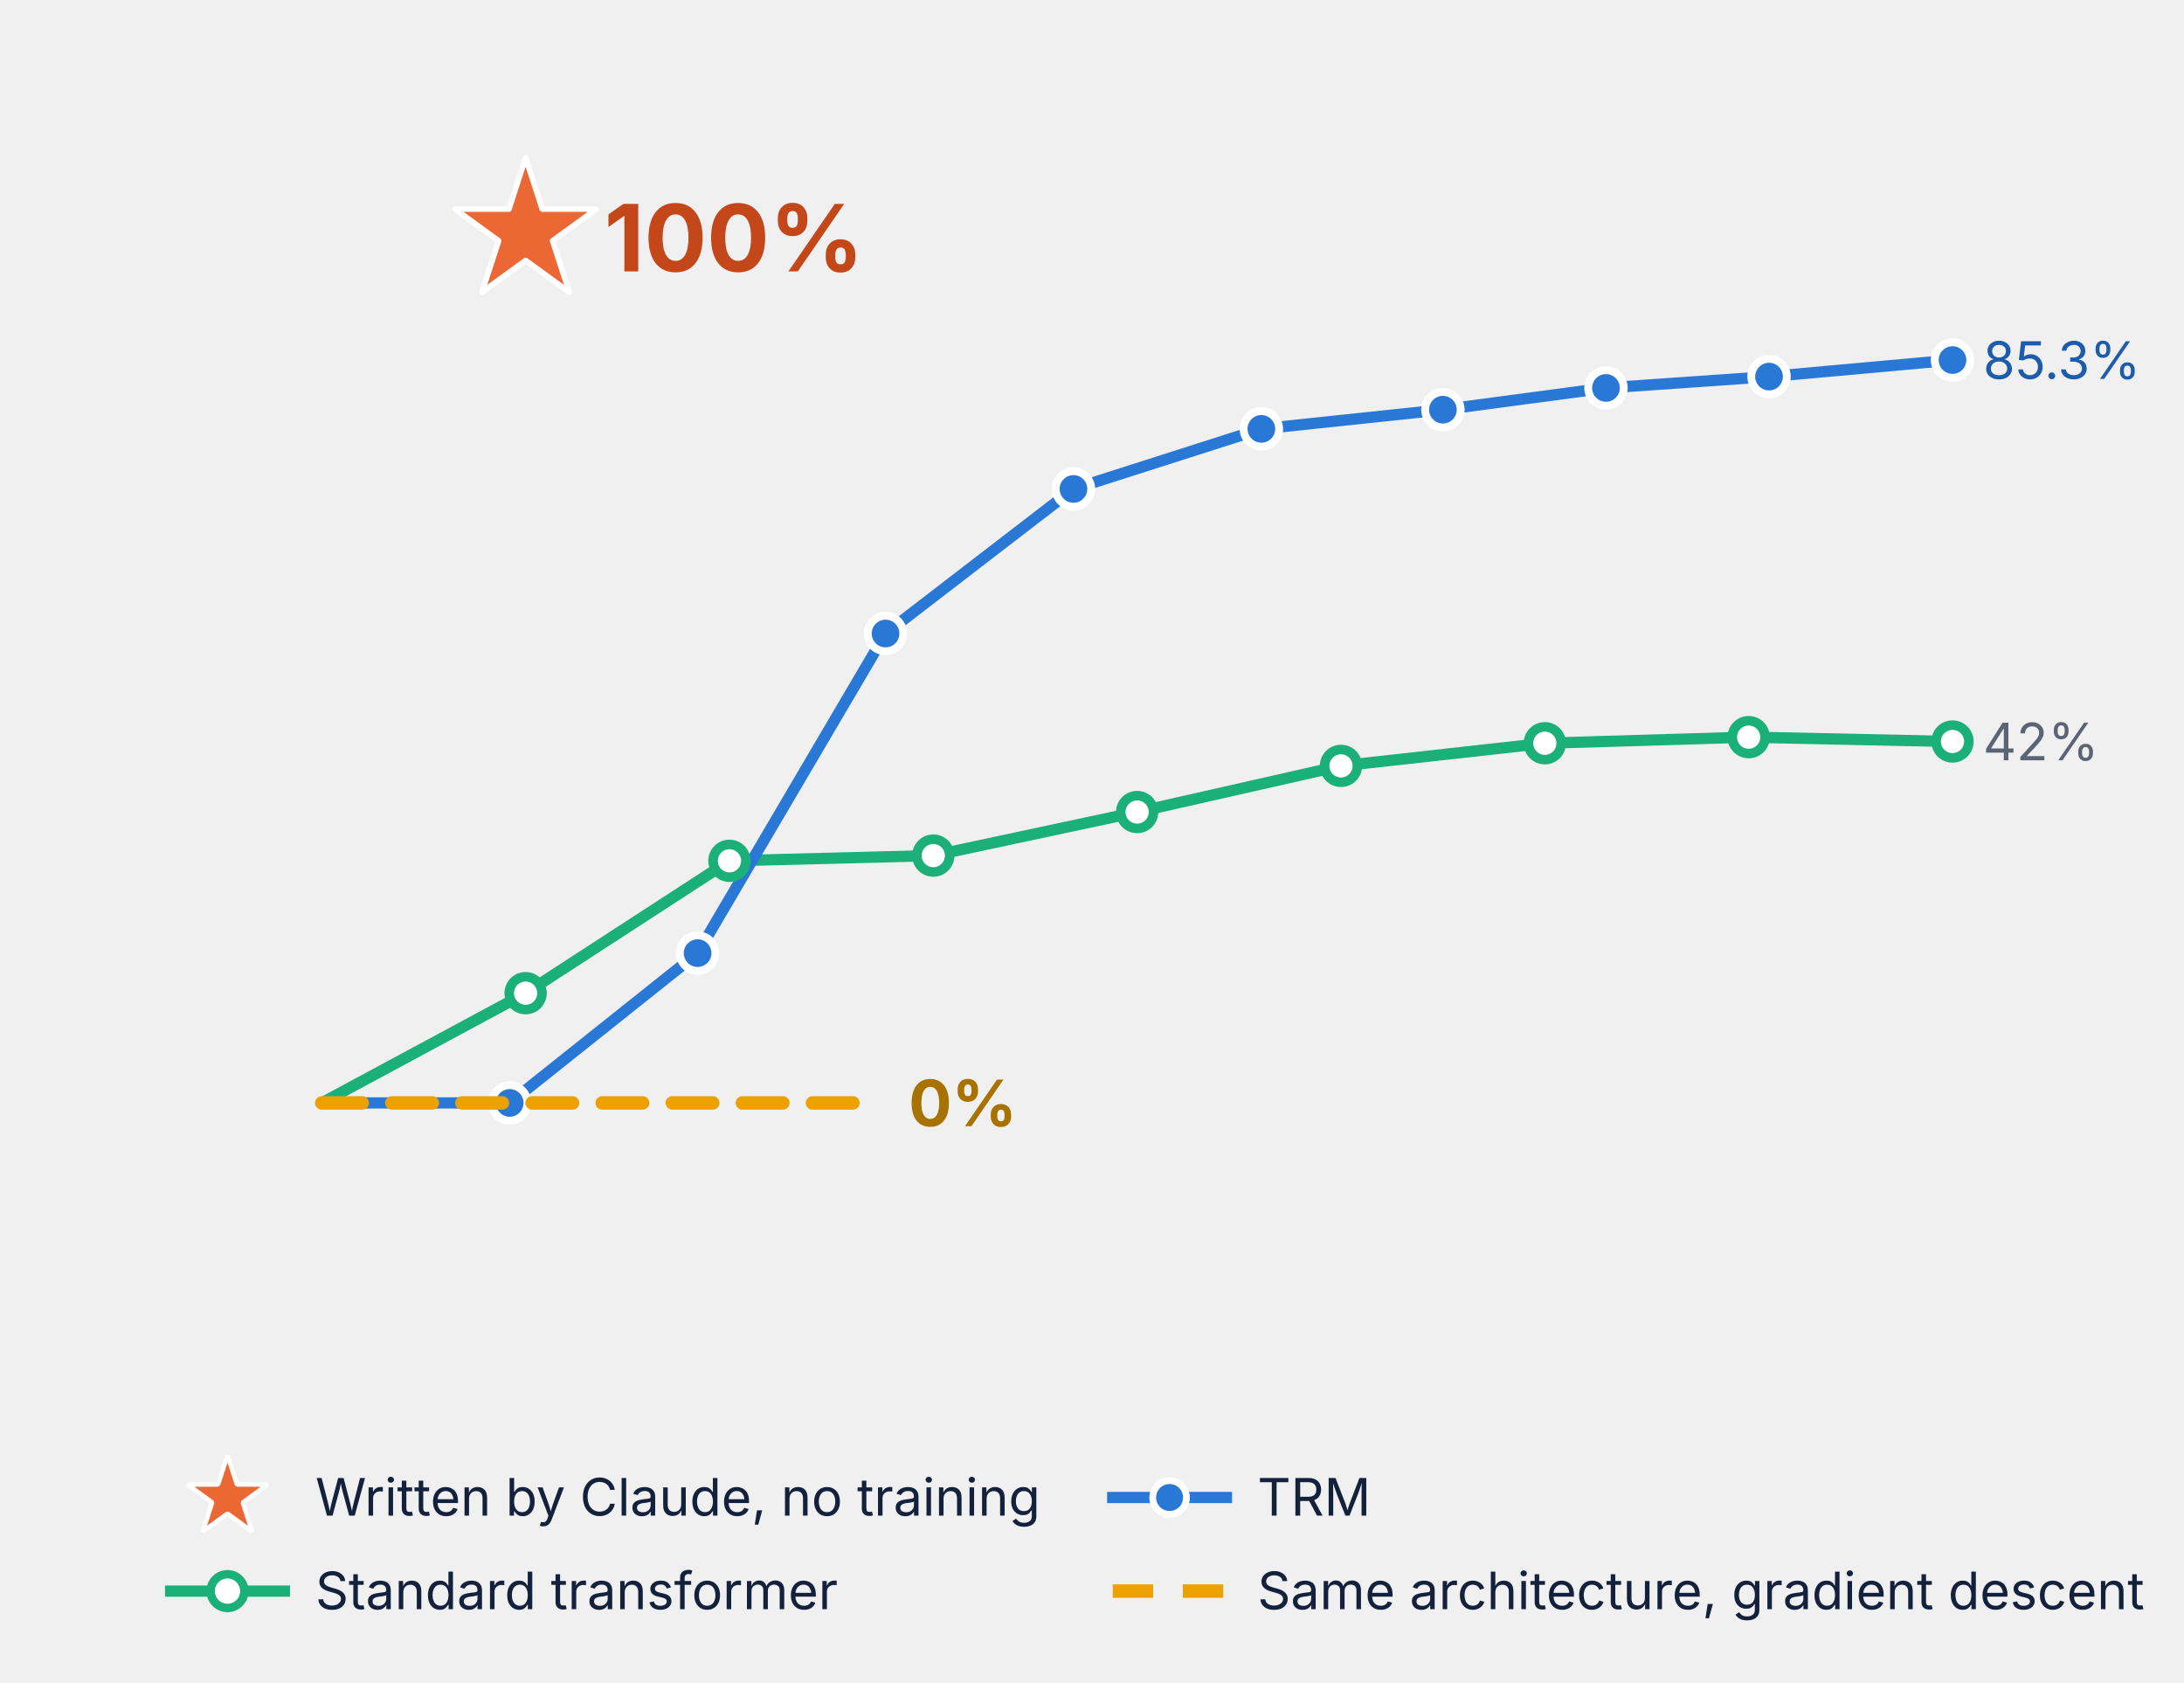
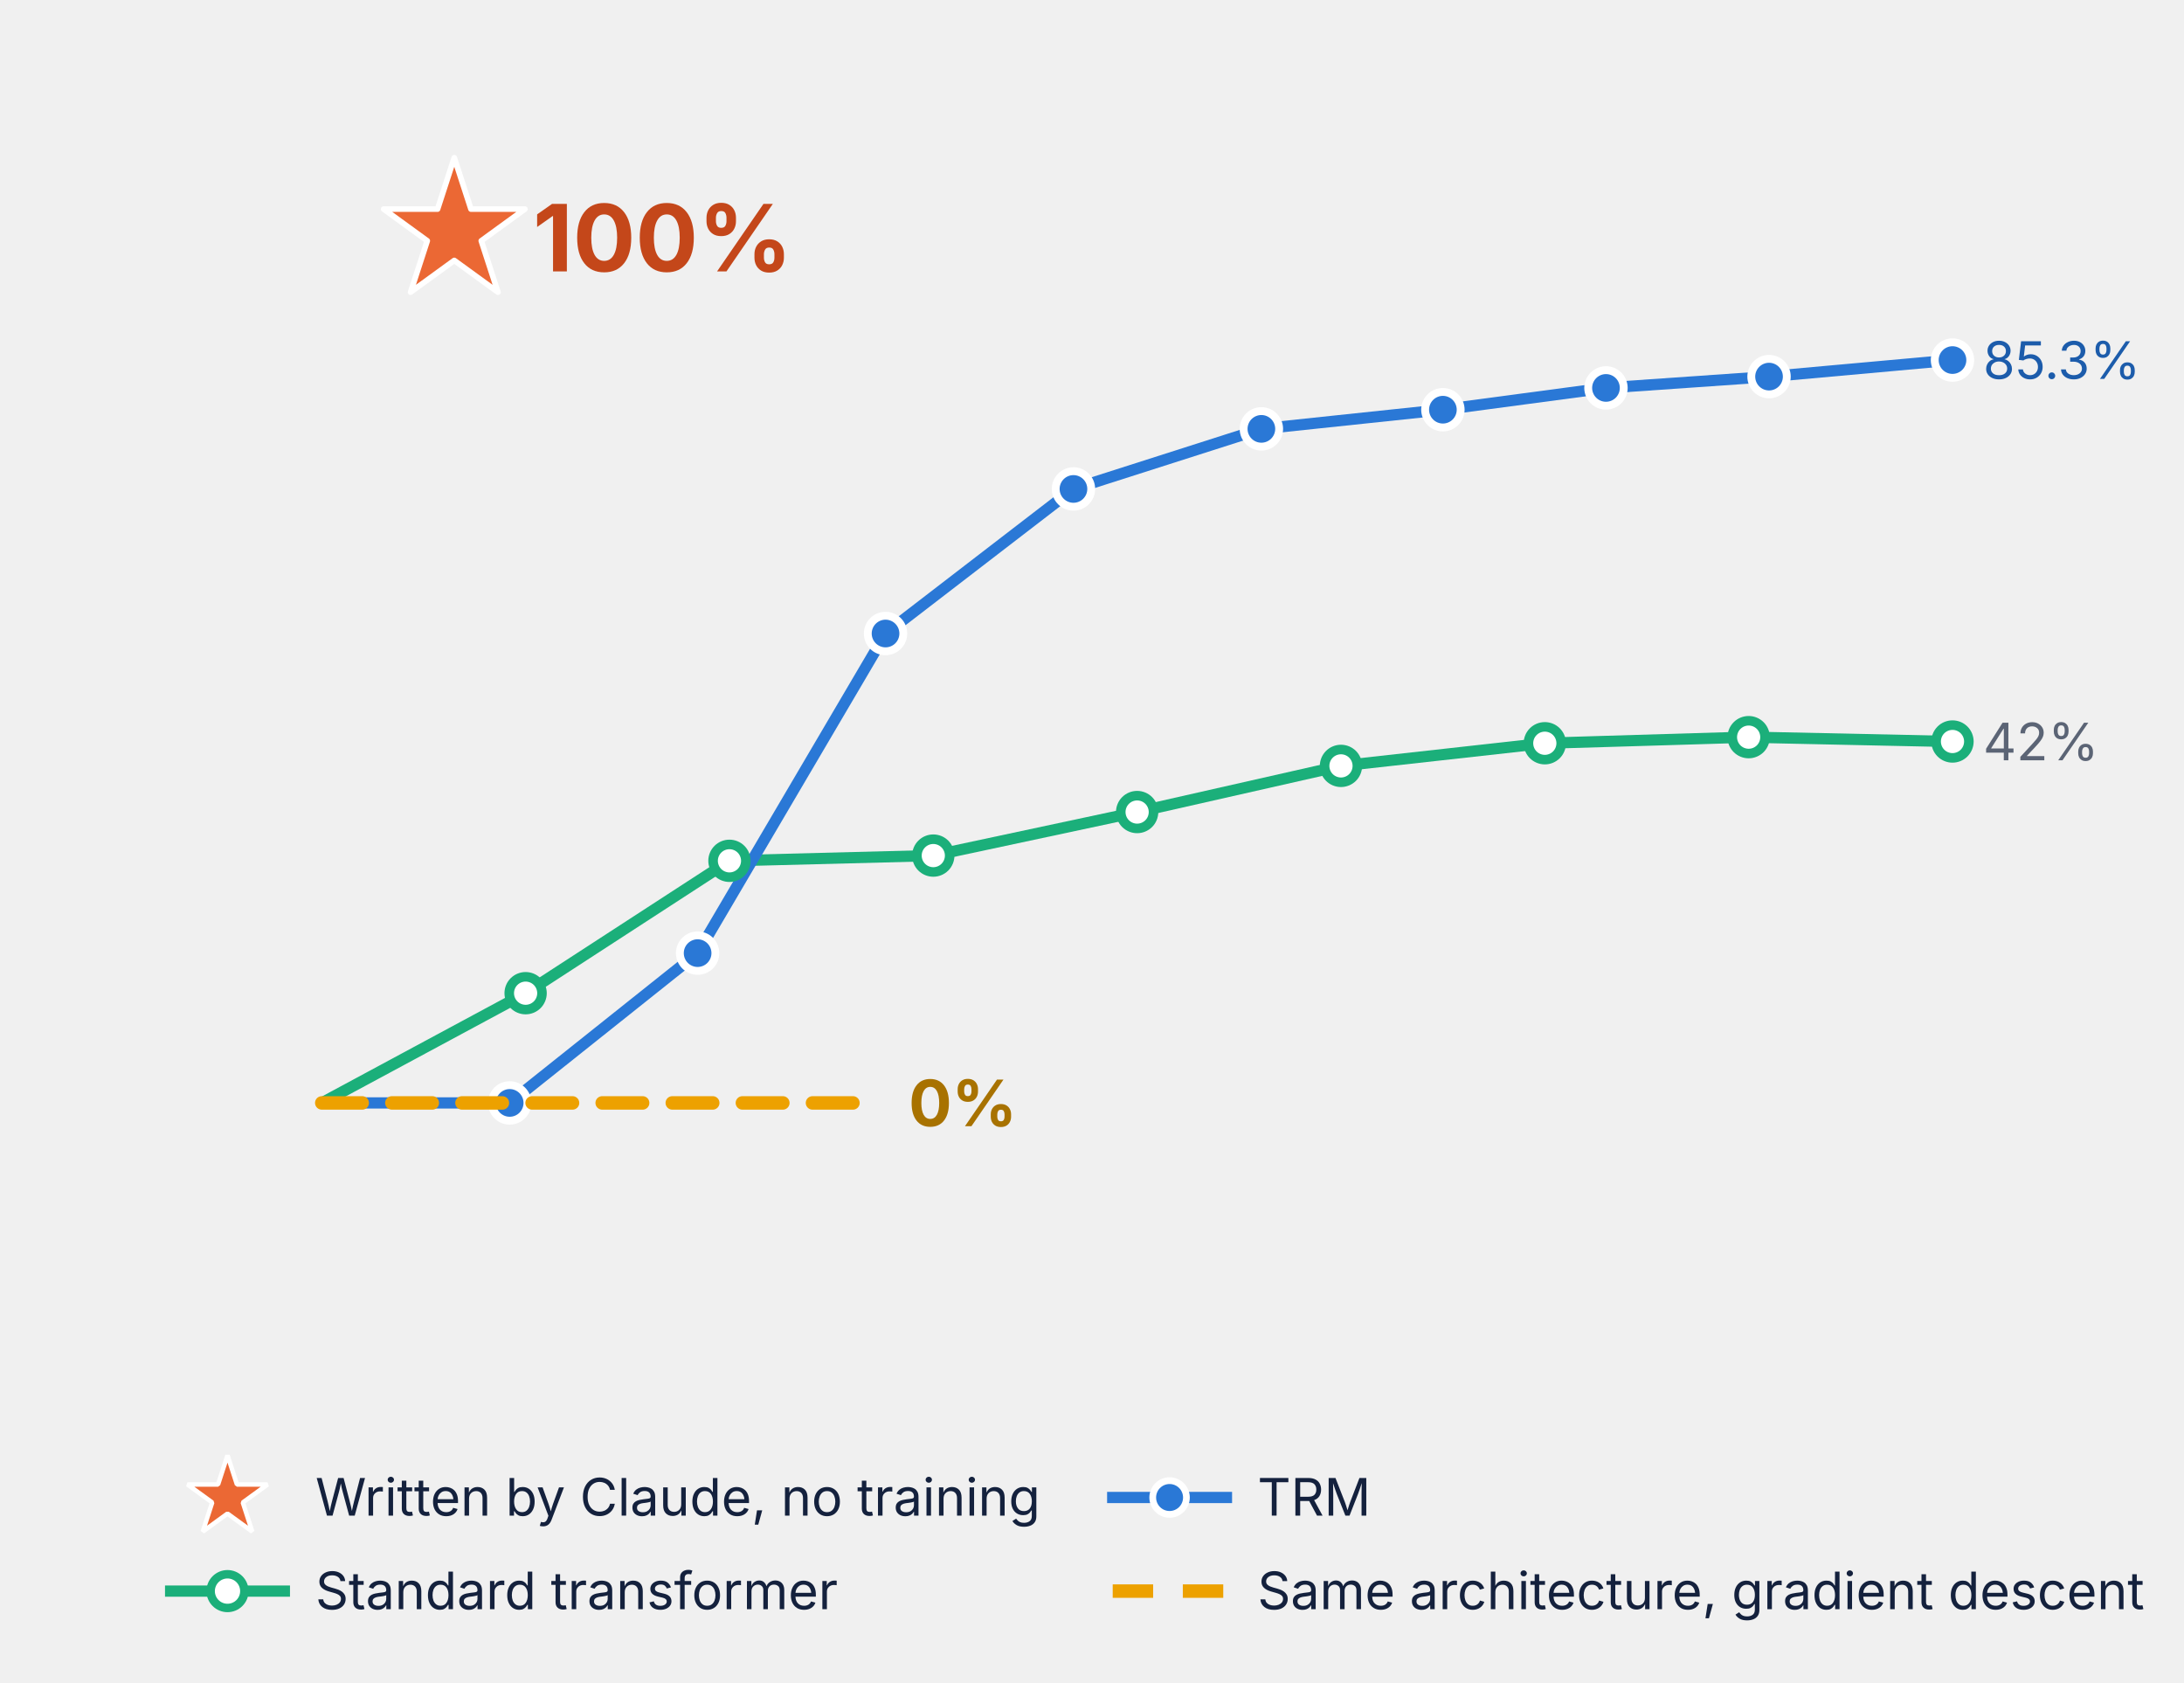
<svg xmlns="http://www.w3.org/2000/svg" xmlns:xlink="http://www.w3.org/1999/xlink" width="388.8pt" height="299.501pt" viewBox="0 0 388.8 299.501" version="1.1">
  <defs>
    <style type="text/css">*{stroke-linejoin: round; stroke-linecap: butt}</style>
  </defs>
  <g id="figure_1">
    <g id="patch_1">
      <path d="M 0 299.501  L 388.8 299.501  L 388.8 0  L 0 0  L 0 299.501  z " style="fill: none" />
    </g>
    <g id="axes_1">
      <g id="data">
        <path d="M 57.283 196.291  L 93.571 176.762  L 129.859 153.203  L 166.147 152.273  L 202.435 144.523  L 238.723 136.309  L 275.011 132.279  L 311.299 131.194  L 347.587 131.969  " clip-path="url(#p05d67d5926)" style="fill: none; stroke: #1baf7a; stroke-width: 2; stroke-linecap: round" />
      </g>
      <g id="data">
        <g style="fill: #5b6475" transform="translate(353.0304 135.317) scale(0.09204 -0.09204)">
          <defs>
            <path id="Inter-Regular-542" d="M 375 947  L 375 1431  L 2413 4656  L 3134 4656  L 3134 1469  L 3766 1469  L 3766 947  L 3134 947  L 3134 0  L 2566 0  L 2566 947  L 375 947  z M 2569 1469  L 2569 3913  L 2531 3913  L 1009 1506  L 1009 1469  L 2569 1469  z " transform="scale(0.015625)" />
            <path id="Inter-Regular-53f" d="M 481 0  L 481 428  L 2028 2106  Q 2288 2388 2459 2600  Q 2631 2813 2718 3005  Q 2806 3197 2806 3413  Q 2806 3778 2554 3990  Q 2303 4203 1931 4203  Q 1534 4203 1298 3965  Q 1063 3728 1063 3334  L 494 3334  Q 494 3747 684 4059  Q 875 4372 1203 4545  Q 1531 4719 1947 4719  Q 2363 4719 2683 4545  Q 3003 4372 3186 4078  Q 3369 3784 3369 3419  Q 3369 3166 3278 2927  Q 3188 2688 2959 2384  Q 2731 2081 2319 1644  L 1300 559  L 1300 522  L 3447 522  L 3447 0  L 481 0  z " transform="scale(0.015625)" />
            <path id="Inter-Regular-6d0" d="M 4656 -91  Q 4359 -91 4154 39  Q 3950 169 3845 384  Q 3741 600 3741 856  L 3741 1100  Q 3741 1356 3847 1570  Q 3953 1784 4158 1914  Q 4363 2044 4656 2044  Q 4956 2044 5159 1914  Q 5363 1784 5464 1570  Q 5566 1356 5566 1100  L 5566 856  Q 5566 600 5461 384  Q 5356 169 5154 39  Q 4953 -91 4656 -91  z M 1634 2597  Q 1338 2597 1133 2726  Q 928 2856 823 3072  Q 719 3288 719 3544  L 719 3788  Q 719 4044 825 4258  Q 931 4472 1136 4601  Q 1341 4731 1634 4731  Q 1934 4731 2136 4601  Q 2338 4472 2441 4258  Q 2544 4044 2544 3788  L 2544 3544  Q 2544 3288 2439 3072  Q 2334 2856 2132 2726  Q 1931 2597 1634 2597  z M 1263 0  L 4463 4656  L 4991 4656  L 1791 0  L 1263 0  z M 4656 319  Q 4894 319 4991 483  Q 5088 647 5088 856  L 5088 1100  Q 5088 1306 4994 1472  Q 4900 1638 4656 1638  Q 4422 1638 4320 1472  Q 4219 1306 4219 1100  L 4219 856  Q 4219 647 4317 483  Q 4416 319 4656 319  z M 1634 3006  Q 1872 3006 1969 3170  Q 2066 3334 2066 3544  L 2066 3788  Q 2066 3994 1972 4159  Q 1878 4325 1634 4325  Q 1400 4325 1298 4159  Q 1197 3994 1197 3788  L 1197 3544  Q 1197 3334 1295 3170  Q 1394 3006 1634 3006  z " transform="scale(0.015625)" />
          </defs>
          <use xlink:href="#Inter-Regular-542" />
          <use xlink:href="#Inter-Regular-53f" transform="translate(64.59375 0)" />
          <use xlink:href="#Inter-Regular-6d0" transform="translate(125.5781 0)" />
        </g>
      </g>
      <g id="data">
        <path d="M 57.283 196.291  L 90.737 196.291  L 124.191 169.632  L 157.645 112.75  L 191.099 87.021  L 224.553 76.327  L 256.867 72.917  L 285.898 69.042  L 314.928 67.027  L 347.587 64.082  " clip-path="url(#p05d67d5926)" style="fill: none; stroke: #2a78d6; stroke-width: 2; stroke-linecap: round" />
      </g>
      <g id="data">
        <g style="fill: #1c5cab" transform="translate(353.0304 67.43033) scale(0.09204 -0.09204)">
          <defs>
            <path id="Inter-Regular-547" d="M 1978 -63  Q 1506 -63 1145 104  Q 784 272 582 565  Q 381 859 381 1238  Q 381 1531 500 1782  Q 619 2034 825 2203  Q 1031 2372 1291 2419  L 1291 2444  Q 950 2531 750 2822  Q 550 3113 550 3481  Q 550 3838 734 4117  Q 919 4397 1241 4558  Q 1563 4719 1978 4719  Q 2388 4719 2709 4558  Q 3031 4397 3217 4117  Q 3403 3838 3403 3481  Q 3403 3113 3201 2822  Q 3000 2531 2669 2444  L 2669 2419  Q 2922 2372 3128 2203  Q 3334 2034 3456 1782  Q 3578 1531 3578 1238  Q 3578 859 3373 565  Q 3169 272 2808 104  Q 2447 -63 1978 -63  z M 1978 453  Q 2441 453 2712 676  Q 2984 900 2984 1269  Q 2984 1528 2853 1726  Q 2722 1925 2494 2039  Q 2266 2153 1978 2153  Q 1538 2153 1252 1904  Q 966 1656 966 1269  Q 966 900 1236 676  Q 1506 453 1978 453  z M 1978 2650  Q 2347 2650 2587 2867  Q 2828 3084 2828 3438  Q 2828 3788 2593 3997  Q 2359 4206 1978 4206  Q 1591 4206 1358 3997  Q 1125 3788 1125 3438  Q 1125 3084 1362 2867  Q 1600 2650 1978 2650  z " transform="scale(0.015625)" />
            <path id="Inter-Regular-543" d="M 1863 -63  Q 1453 -63 1128 98  Q 803 259 609 539  Q 416 819 400 1175  L 975 1175  Q 1003 863 1258 661  Q 1513 459 1863 459  Q 2144 459 2364 590  Q 2584 722 2709 953  Q 2834 1184 2834 1478  Q 2834 1778 2703 2015  Q 2572 2253 2345 2389  Q 2119 2525 1825 2525  Q 1609 2525 1387 2456  Q 1166 2388 1028 2281  L 472 2350  L 747 4656  L 3197 4656  L 3197 4134  L 1247 4134  L 1088 2775  L 1113 2775  Q 1256 2894 1475 2970  Q 1694 3047 1934 3047  Q 2363 3047 2697 2845  Q 3031 2644 3223 2291  Q 3416 1938 3416 1488  Q 3416 1041 3214 691  Q 3013 341 2663 139  Q 2313 -63 1863 -63  z " transform="scale(0.015625)" />
            <path id="Inter-Regular-5de" d="M 922 -41  Q 747 -41 623 82  Q 500 206 500 381  Q 500 556 623 679  Q 747 803 922 803  Q 1097 803 1220 679  Q 1344 556 1344 381  Q 1344 206 1220 82  Q 1097 -41 922 -41  z " transform="scale(0.015625)" />
            <path id="Inter-Regular-541" d="M 1984 -63  Q 1528 -63 1175 93  Q 822 250 614 528  Q 406 806 391 1175  L 991 1175  Q 1016 844 1297 651  Q 1578 459 1975 459  Q 2413 459 2698 684  Q 2984 909 2984 1272  Q 2984 1650 2703 1889  Q 2422 2128 1903 2128  L 1525 2128  L 1525 2644  L 1903 2644  Q 2313 2644 2567 2861  Q 2822 3078 2822 3438  Q 2822 3784 2597 3993  Q 2372 4203 1991 4203  Q 1753 4203 1545 4117  Q 1338 4031 1205 3872  Q 1072 3713 1063 3484  L 491 3484  Q 503 3850 709 4128  Q 916 4406 1255 4562  Q 1594 4719 2003 4719  Q 2438 4719 2752 4544  Q 3066 4369 3234 4084  Q 3403 3800 3403 3469  Q 3403 3075 3195 2800  Q 2988 2525 2631 2419  L 2631 2381  Q 3078 2309 3325 2007  Q 3572 1706 3572 1266  Q 3572 884 3365 584  Q 3159 284 2800 110  Q 2441 -63 1984 -63  z " transform="scale(0.015625)" />
          </defs>
          <use xlink:href="#Inter-Regular-547" />
          <use xlink:href="#Inter-Regular-543" transform="translate(61.85938 0)" />
          <use xlink:href="#Inter-Regular-5de" transform="translate(118.5 0)" />
          <use xlink:href="#Inter-Regular-541" transform="translate(144.625 0)" />
          <use xlink:href="#Inter-Regular-6d0" transform="translate(206.3906 0)" />
        </g>
      </g>
      <g id="data">
        <g style="fill: #a87200" transform="translate(161.7652 200.4372) scale(0.113988 -0.113988)">
          <defs>
            <path id="Inter-Bold-53d" d="M 2156 -63  Q 1275 -63 784 565  Q 294 1194 294 2325  Q 294 3456 786 4087  Q 1278 4719 2156 4719  Q 3038 4719 3530 4086  Q 4022 3453 4022 2325  Q 4022 1194 3531 565  Q 3041 -63 2156 -63  z M 2156 728  Q 2588 728 2819 1143  Q 3050 1559 3050 2325  Q 3050 3094 2819 3512  Q 2588 3931 2156 3931  Q 1728 3931 1497 3511  Q 1266 3091 1266 2325  Q 1266 1559 1495 1143  Q 1725 728 2156 728  z " transform="scale(0.015625)" />
            <path id="Inter-Bold-6d0" d="M 4903 -81  Q 4572 -81 4345 59  Q 4119 200 4003 433  Q 3888 666 3888 944  L 3888 1188  Q 3888 1469 4006 1701  Q 4125 1934 4351 2075  Q 4578 2216 4903 2216  Q 5234 2216 5461 2075  Q 5688 1934 5803 1700  Q 5919 1466 5919 1188  L 5919 944  Q 5919 666 5801 431  Q 5684 197 5457 58  Q 5231 -81 4903 -81  z M 1597 2434  Q 1266 2434 1039 2575  Q 813 2716 697 2948  Q 581 3181 581 3459  L 581 3703  Q 581 3984 700 4217  Q 819 4450 1045 4590  Q 1272 4731 1597 4731  Q 1928 4731 2154 4590  Q 2381 4450 2497 4215  Q 2613 3981 2613 3703  L 2613 3459  Q 2613 3178 2495 2945  Q 2378 2713 2151 2573  Q 1925 2434 1597 2434  z M 1309 0  L 4509 4656  L 5156 4656  L 1956 0  L 1309 0  z M 1597 3006  Q 1806 3006 1882 3147  Q 1959 3288 1959 3459  L 1959 3703  Q 1959 3872 1886 4017  Q 1813 4163 1597 4163  Q 1391 4163 1311 4016  Q 1231 3869 1231 3703  L 1231 3459  Q 1231 3288 1311 3147  Q 1391 3006 1597 3006  z M 4903 491  Q 5113 491 5189 631  Q 5266 772 5266 944  L 5266 1188  Q 5266 1356 5192 1501  Q 5119 1647 4903 1647  Q 4697 1647 4619 1500  Q 4541 1353 4541 1188  L 4541 944  Q 4541 772 4619 631  Q 4697 491 4903 491  z " transform="scale(0.015625)" />
          </defs>
          <use xlink:href="#Inter-Bold-53d" />
          <use xlink:href="#Inter-Bold-6d0" transform="translate(67.4375 0)" />
        </g>
      </g>
      <g id="data">
-         <g style="fill: #c4471a" transform="translate(107.5712 48.30779) scale(0.1652 -0.1652)">
+         <g style="fill: #c4471a" transform="translate(94.8704 48.30779) scale(0.1652 -0.1652)">
          <defs>
            <path id="Inter-Bold-53e" d="M 2341 4656  L 2341 0  L 1388 0  L 1388 3816  L 1356 3816  L 291 3063  L 291 3934  L 1319 4656  L 2341 4656  z " transform="scale(0.015625)" />
          </defs>
          <use xlink:href="#Inter-Bold-53e" />
          <use xlink:href="#Inter-Bold-53d" transform="translate(43.10938 0)" />
          <use xlink:href="#Inter-Bold-53d" transform="translate(110.5469 0)" />
          <use xlink:href="#Inter-Bold-6d0" transform="translate(177.9844 0)" />
        </g>
      </g>
      <g id="data">
        <defs>
          <path id="m41d2833515" d="M 0 2.915  C 0.773 2.915 1.515 2.608 2.062 2.062  C 2.608 1.515 2.915 0.773 2.915 0  C 2.915 -0.773 2.608 -1.515 2.062 -2.062  C 1.515 -2.608 0.773 -2.915 0 -2.915  C -0.773 -2.915 -1.515 -2.608 -2.062 -2.062  C -2.608 -1.515 -2.915 -0.773 -2.915 0  C -2.915 0.773 -2.608 1.515 -2.062 2.062  C -1.515 2.608 -0.773 2.915 0 2.915  z " style="stroke: #1baf7a; stroke-width: 1.7" />
        </defs>
        <g clip-path="url(#p05d67d5926)">
          <use xlink:href="#m41d2833515" x="93.571" y="176.762" style="fill: #ffffff; stroke: #1baf7a; stroke-width: 1.7" />
          <use xlink:href="#m41d2833515" x="129.859" y="153.203" style="fill: #ffffff; stroke: #1baf7a; stroke-width: 1.7" />
          <use xlink:href="#m41d2833515" x="166.147" y="152.273" style="fill: #ffffff; stroke: #1baf7a; stroke-width: 1.7" />
          <use xlink:href="#m41d2833515" x="202.435" y="144.523" style="fill: #ffffff; stroke: #1baf7a; stroke-width: 1.7" />
          <use xlink:href="#m41d2833515" x="238.723" y="136.309" style="fill: #ffffff; stroke: #1baf7a; stroke-width: 1.7" />
          <use xlink:href="#m41d2833515" x="275.011" y="132.279" style="fill: #ffffff; stroke: #1baf7a; stroke-width: 1.7" />
          <use xlink:href="#m41d2833515" x="311.299" y="131.194" style="fill: #ffffff; stroke: #1baf7a; stroke-width: 1.7" />
          <use xlink:href="#m41d2833515" x="347.587" y="131.969" style="fill: #ffffff; stroke: #1baf7a; stroke-width: 1.7" />
        </g>
      </g>
      <g id="data">
        <defs>
          <path id="md61c9307c6" d="M 0 3.162  C 0.839 3.162 1.643 2.829 2.236 2.236  C 2.829 1.643 3.162 0.839 3.162 0  C 3.162 -0.839 2.829 -1.643 2.236 -2.236  C 1.643 -2.829 0.839 -3.162 0 -3.162  C -0.839 -3.162 -1.643 -2.829 -2.236 -2.236  C -2.829 -1.643 -3.162 -0.839 -3.162 0  C -3.162 0.839 -2.829 1.643 -2.236 2.236  C -1.643 2.829 -0.839 3.162 0 3.162  z " style="stroke: #ffffff; stroke-width: 1.4" />
        </defs>
        <g clip-path="url(#p05d67d5926)">
          <use xlink:href="#md61c9307c6" x="90.737" y="196.291" style="fill: #2a78d6; stroke: #ffffff; stroke-width: 1.4" />
          <use xlink:href="#md61c9307c6" x="124.191" y="169.632" style="fill: #2a78d6; stroke: #ffffff; stroke-width: 1.4" />
          <use xlink:href="#md61c9307c6" x="157.645" y="112.75" style="fill: #2a78d6; stroke: #ffffff; stroke-width: 1.4" />
          <use xlink:href="#md61c9307c6" x="191.099" y="87.021" style="fill: #2a78d6; stroke: #ffffff; stroke-width: 1.4" />
          <use xlink:href="#md61c9307c6" x="224.553" y="76.327" style="fill: #2a78d6; stroke: #ffffff; stroke-width: 1.4" />
          <use xlink:href="#md61c9307c6" x="256.867" y="72.917" style="fill: #2a78d6; stroke: #ffffff; stroke-width: 1.4" />
          <use xlink:href="#md61c9307c6" x="285.898" y="69.042" style="fill: #2a78d6; stroke: #ffffff; stroke-width: 1.4" />
          <use xlink:href="#md61c9307c6" x="314.928" y="67.027" style="fill: #2a78d6; stroke: #ffffff; stroke-width: 1.4" />
          <use xlink:href="#md61c9307c6" x="347.587" y="64.082" style="fill: #2a78d6; stroke: #ffffff; stroke-width: 1.4" />
        </g>
      </g>
      <g id="data">
        <path d="M 57.283 196.291  L 155.765 196.291  " clip-path="url(#p05d67d5926)" style="fill: none; stroke-dasharray: 7.2,5.28; stroke-dashoffset: 0; stroke: #eda100; stroke-width: 2.4; stroke-linecap: round" />
      </g>
      <g id="data">
        <defs>
          <path id="m6620e6941c" d="M 0 -13.229  L -2.97 -4.088  L -12.581 -4.088  L -4.806 1.561  L -7.776 10.702  L -0 5.053  L 7.776 10.702  L 4.806 1.561  L 12.581 -4.088  L 2.97 -4.088  z " style="stroke: #ffffff" />
        </defs>
        <g>
-           <use xlink:href="#m6620e6941c" x="93.571" y="41.298" style="fill: #eb6834; stroke: #ffffff" />
+           <use xlink:href="#m6620e6941c" x="80.87" y="41.298" style="fill: #eb6834; stroke: #ffffff" />
        </g>
      </g>
    </g>
    <g id="legend_1">
      <g id="line2d_1">
        <defs>
          <path id="mfa183fac2b" d="M 0 -7.5  L -1.684 -2.318  L -7.133 -2.318  L -2.725 0.885  L -4.408 6.068  L -0 2.865  L 4.408 6.068  L 2.725 0.885  L 7.133 -2.318  L 1.684 -2.318  z " style="stroke: #ffffff; stroke-width: 0.8; stroke-linejoin: bevel" />
        </defs>
        <g>
          <use xlink:href="#mfa183fac2b" x="40.5" y="266.519" style="fill: #eb6834; stroke: #ffffff; stroke-width: 0.8; stroke-linejoin: bevel" />
        </g>
      </g>
      <g id="text_1">
        <g style="fill: #14213d" transform="translate(56.14666 269.74) scale(0.09204 -0.09204)">
          <defs>
            <path id="Inter-Regular-1cb" d="M 1431 0  L 163 4656  L 769 4656  L 1506 1800  Q 1581 1500 1650 1190  Q 1719 881 1781 553  Q 1844 881 1912 1190  Q 1981 1500 2063 1800  L 2816 4656  L 3491 4656  L 4238 1800  Q 4394 1216 4522 572  Q 4581 894 4651 1198  Q 4722 1503 4797 1800  L 5531 4656  L 6144 4656  L 4869 0  L 4178 0  L 3378 2950  Q 3319 3172 3261 3425  Q 3203 3678 3150 3984  Q 3097 3700 3044 3451  Q 2991 3203 2922 2950  L 2125 0  L 1431 0  z " transform="scale(0.015625)" />
            <path id="Inter-Regular-354" d="M 494 0  L 494 3494  L 1038 3494  L 1038 2956  L 1075 2956  Q 1172 3222 1420 3383  Q 1669 3544 1981 3544  Q 2044 3544 2130 3541  Q 2216 3538 2266 3534  L 2266 2969  Q 2241 2975 2141 2987  Q 2041 3000 1928 3000  Q 1550 3000 1303 2770  Q 1056 2541 1056 2188  L 1056 0  L 494 0  z " transform="scale(0.015625)" />
            <path id="Inter-Regular-2b1" d="M 494 0  L 494 3494  L 1056 3494  L 1056 0  L 494 0  z M 778 4066  Q 619 4066 503 4175  Q 387 4284 387 4438  Q 387 4594 503 4701  Q 619 4809 778 4809  Q 940 4809 1056 4701  Q 1172 4594 1172 4438  Q 1172 4284 1056 4175  Q 940 4066 778 4066  z " transform="scale(0.015625)" />
            <path id="Inter-Regular-379" d="M 1869 3494  L 1869 3013  L 1150 3013  L 1150 906  Q 1150 672 1245 564  Q 1341 456 1563 456  Q 1616 456 1698 468  Q 1781 481 1850 494  L 1966 19  Q 1878 -13 1767 -28  Q 1656 -44 1547 -44  Q 1094 -44 841 195  Q 588 434 588 863  L 588 3013  L 63 3013  L 63 3494  L 588 3494  L 588 4325  L 1150 4325  L 1150 3494  L 1869 3494  z " transform="scale(0.015625)" />
            <path id="Inter-Regular-266" d="M 1963 -75  Q 1456 -75 1089 150  Q 722 375 523 778  Q 325 1181 325 1719  Q 325 2256 519 2665  Q 713 3075 1067 3306  Q 1422 3538 1897 3538  Q 2175 3538 2445 3445  Q 2716 3353 2936 3148  Q 3156 2944 3287 2609  Q 3419 2275 3419 1791  L 3419 1556  L 894 1556  Q 916 1009 1208 717  Q 1500 425 1966 425  Q 2275 425 2498 561  Q 2722 697 2819 963  L 3363 813  Q 3241 416 2870 170  Q 2500 -75 1963 -75  z M 897 2031  L 2847 2031  Q 2806 2478 2567 2758  Q 2328 3038 1897 3038  Q 1597 3038 1380 2897  Q 1163 2756 1038 2528  Q 913 2300 897 2031  z " transform="scale(0.015625)" />
            <path id="Inter-Regular-305" d="M 1056 2094  L 1056 0  L 494 0  L 494 3494  L 1034 3494  L 1038 2847  Q 1206 3219 1479 3378  Q 1753 3538 2106 3538  Q 2638 3538 2963 3209  Q 3288 2881 3288 2219  L 3288 0  L 2725 0  L 2725 2172  Q 2725 2575 2514 2803  Q 2303 3031 1938 3031  Q 1559 3031 1307 2786  Q 1056 2541 1056 2094  z " transform="scale(0.015625)" />
            <path id="Inter-Regular-6f1" transform="scale(0.015625)" />
            <path id="Inter-Regular-242" d="M 2116 -75  Q 1784 -75 1581 39  Q 1378 153 1268 298  Q 1159 444 1100 541  L 1038 541  L 1038 0  L 494 0  L 494 4656  L 1056 4656  L 1056 2934  L 1100 2934  Q 1159 3028 1265 3170  Q 1372 3313 1572 3425  Q 1772 3538 2113 3538  Q 2550 3538 2883 3319  Q 3216 3100 3405 2695  Q 3594 2291 3594 1738  Q 3594 1181 3406 775  Q 3219 369 2886 147  Q 2553 -75 2116 -75  z M 2031 428  Q 2359 428 2579 604  Q 2800 781 2911 1079  Q 3022 1378 3022 1744  Q 3022 2106 2912 2398  Q 2803 2691 2583 2862  Q 2363 3034 2031 3034  Q 1550 3034 1300 2678  Q 1050 2322 1050 1744  Q 1050 1159 1303 793  Q 1556 428 2031 428  z " transform="scale(0.015625)" />
            <path id="Inter-Regular-3e6" d="M 438 -1266  L 581 -778  L 641 -794  Q 900 -863 1087 -773  Q 1275 -684 1403 -309  L 1503 -19  L 169 3494  L 784 3494  L 1528 1422  Q 1609 1194 1673 969  Q 1738 744 1797 525  Q 1856 744 1920 969  Q 1984 1194 2066 1422  L 2816 3494  L 3428 3494  L 1894 -522  Q 1734 -938 1478 -1134  Q 1222 -1331 850 -1331  Q 700 -1331 590 -1309  Q 481 -1288 438 -1266  z " transform="scale(0.015625)" />
            <path id="Inter-Regular-49" d="M 2447 -63  Q 1850 -63 1383 226  Q 916 516 648 1052  Q 381 1588 381 2325  Q 381 3066 648 3602  Q 916 4138 1383 4428  Q 1850 4719 2447 4719  Q 2919 4719 3314 4536  Q 3709 4353 3976 4012  Q 4244 3672 4325 3191  L 3731 3191  Q 3666 3509 3477 3728  Q 3288 3947 3019 4058  Q 2750 4169 2447 4169  Q 2028 4169 1690 3956  Q 1353 3744 1156 3333  Q 959 2922 959 2325  Q 959 1731 1157 1320  Q 1356 909 1693 698  Q 2031 488 2447 488  Q 2753 488 3020 600  Q 3288 713 3477 931  Q 3666 1150 3731 1466  L 4325 1466  Q 4244 994 3980 650  Q 3716 306 3320 121  Q 2925 -63 2447 -63  z " transform="scale(0.015625)" />
            <path id="Inter-Regular-2e0" d="M 1056 4656  L 1056 0  L 494 0  L 494 4656  L 1056 4656  z " transform="scale(0.015625)" />
            <path id="Inter-Regular-1fb" d="M 1472 -81  Q 1141 -81 870 44  Q 600 169 440 409  Q 281 650 281 994  Q 281 1294 400 1481  Q 519 1669 717 1776  Q 916 1884 1156 1937  Q 1397 1991 1641 2022  Q 1953 2063 2150 2084  Q 2347 2106 2442 2159  Q 2538 2213 2538 2341  L 2538 2359  Q 2538 2684 2353 2864  Q 2169 3044 1806 3044  Q 1428 3044 1215 2880  Q 1003 2716 922 2531  L 381 2709  Q 516 3028 744 3208  Q 972 3388 1247 3463  Q 1522 3538 1791 3538  Q 1966 3538 2189 3495  Q 2413 3453 2620 3328  Q 2828 3203 2964 2958  Q 3100 2713 3100 2303  L 3100 0  L 2547 0  L 2547 475  L 2509 475  Q 2450 353 2319 223  Q 2188 94 1978 6  Q 1769 -81 1472 -81  z M 1569 416  Q 1881 416 2097 537  Q 2313 659 2425 854  Q 2538 1050 2538 1263  L 2538 1747  Q 2503 1706 2387 1673  Q 2272 1641 2123 1616  Q 1975 1591 1836 1573  Q 1697 1556 1616 1547  Q 1413 1522 1236 1461  Q 1059 1400 953 1283  Q 847 1166 847 966  Q 847 694 1051 555  Q 1256 416 1569 416  z " transform="scale(0.015625)" />
            <path id="Inter-Regular-393" d="M 1678 -44  Q 1150 -44 822 284  Q 494 613 494 1275  L 494 3494  L 1056 3494  L 1056 1322  Q 1056 919 1268 691  Q 1481 463 1847 463  Q 2222 463 2473 708  Q 2725 953 2725 1400  L 2725 3494  L 3291 3494  L 3291 0  L 2747 0  L 2747 653  Q 2575 272 2298 114  Q 2022 -44 1678 -44  z " transform="scale(0.015625)" />
            <path id="Inter-Regular-255" d="M 1803 -75  Q 1369 -75 1034 147  Q 700 369 512 775  Q 325 1181 325 1738  Q 325 2291 514 2695  Q 703 3100 1037 3319  Q 1372 3538 1806 3538  Q 2147 3538 2347 3425  Q 2547 3313 2655 3170  Q 2763 3028 2819 2934  L 2863 2934  L 2863 4656  L 3425 4656  L 3425 0  L 2881 0  L 2881 541  L 2819 541  Q 2763 444 2652 298  Q 2541 153 2339 39  Q 2138 -75 1803 -75  z M 1888 428  Q 2363 428 2616 793  Q 2869 1159 2869 1744  Q 2869 2322 2620 2678  Q 2372 3034 1888 3034  Q 1556 3034 1336 2862  Q 1116 2691 1006 2398  Q 897 2106 897 1744  Q 897 1378 1008 1079  Q 1119 781 1341 604  Q 1563 428 1888 428  z " transform="scale(0.015625)" />
            <path id="Inter-Regular-5dd" d="M 400 -1122  L 675 650  L 1319 650  L 831 -1122  L 400 -1122  z " transform="scale(0.015625)" />
            <path id="Inter-Regular-316" d="M 1916 -75  Q 1441 -75 1083 150  Q 725 375 525 781  Q 325 1188 325 1725  Q 325 2272 525 2680  Q 725 3088 1083 3313  Q 1441 3538 1916 3538  Q 2394 3538 2753 3313  Q 3113 3088 3313 2680  Q 3513 2272 3513 1725  Q 3513 1188 3313 781  Q 3113 375 2753 150  Q 2394 -75 1916 -75  z M 1916 428  Q 2269 428 2497 609  Q 2725 791 2834 1086  Q 2944 1381 2944 1725  Q 2944 2072 2834 2370  Q 2725 2669 2497 2851  Q 2269 3034 1916 3034  Q 1566 3034 1341 2851  Q 1116 2669 1006 2372  Q 897 2075 897 1725  Q 897 1381 1006 1086  Q 1116 791 1341 609  Q 1566 428 1916 428  z " transform="scale(0.015625)" />
            <path id="Inter-Regular-292" d="M 1909 -1381  Q 1328 -1381 981 -1168  Q 634 -956 472 -669  L 928 -375  Q 1003 -475 1114 -597  Q 1225 -719 1414 -805  Q 1603 -891 1909 -891  Q 2328 -891 2598 -691  Q 2869 -491 2869 -59  L 2869 641  L 2816 641  Q 2756 541 2648 403  Q 2541 266 2339 161  Q 2138 56 1800 56  Q 1381 56 1047 254  Q 713 453 519 834  Q 325 1216 325 1763  Q 325 2303 515 2701  Q 706 3100 1042 3319  Q 1378 3538 1813 3538  Q 2150 3538 2351 3427  Q 2553 3316 2662 3172  Q 2772 3028 2831 2934  L 2884 2934  L 2884 3494  L 3431 3494  L 3431 -91  Q 3431 -541 3228 -827  Q 3025 -1113 2679 -1247  Q 2334 -1381 1909 -1381  z M 1894 556  Q 2369 556 2622 879  Q 2875 1203 2875 1775  Q 2875 2331 2626 2682  Q 2378 3034 1894 3034  Q 1563 3034 1341 2864  Q 1119 2694 1008 2409  Q 897 2125 897 1775  Q 897 1238 1150 897  Q 1403 556 1894 556  z " transform="scale(0.015625)" />
          </defs>
          <use xlink:href="#Inter-Regular-1cb" />
          <use xlink:href="#Inter-Regular-354" transform="translate(95.10938 0)" />
          <use xlink:href="#Inter-Regular-2b1" transform="translate(133.7344 0)" />
          <use xlink:href="#Inter-Regular-379" transform="translate(157.9531 0)" />
          <use xlink:href="#Inter-Regular-379" transform="translate(190.6719 0)" />
          <use xlink:href="#Inter-Regular-266" transform="translate(222.4219 0)" />
          <use xlink:href="#Inter-Regular-305" transform="translate(280.7188 0)" />
          <use xlink:href="#Inter-Regular-6f1" transform="translate(339.7969 0)" />
          <use xlink:href="#Inter-Regular-242" transform="translate(367.9219 0)" />
          <use xlink:href="#Inter-Regular-3e6" transform="translate(427.2031 0)" />
          <use xlink:href="#Inter-Regular-6f1" transform="translate(483.4062 0)" />
          <use xlink:href="#Inter-Regular-49" transform="translate(511.5312 0)" />
          <use xlink:href="#Inter-Regular-2e0" transform="translate(584.5781 0)" />
          <use xlink:href="#Inter-Regular-1fb" transform="translate(608.7969 0)" />
          <use xlink:href="#Inter-Regular-393" transform="translate(664.9531 0)" />
          <use xlink:href="#Inter-Regular-255" transform="translate(724.0781 0)" />
          <use xlink:href="#Inter-Regular-266" transform="translate(785.3125 0)" />
          <use xlink:href="#Inter-Regular-5dd" transform="translate(843.6094 0)" />
          <use xlink:href="#Inter-Regular-6f1" transform="translate(872.4219 0)" />
          <use xlink:href="#Inter-Regular-305" transform="translate(900.5469 0)" />
          <use xlink:href="#Inter-Regular-316" transform="translate(959.625 0)" />
          <use xlink:href="#Inter-Regular-6f1" transform="translate(1019.594 0)" />
          <use xlink:href="#Inter-Regular-379" transform="translate(1047.719 0)" />
          <use xlink:href="#Inter-Regular-354" transform="translate(1080.438 0)" />
          <use xlink:href="#Inter-Regular-1fb" transform="translate(1118.078 0)" />
          <use xlink:href="#Inter-Regular-2b1" transform="translate(1174.234 0)" />
          <use xlink:href="#Inter-Regular-305" transform="translate(1198.453 0)" />
          <use xlink:href="#Inter-Regular-2b1" transform="translate(1257.531 0)" />
          <use xlink:href="#Inter-Regular-305" transform="translate(1281.75 0)" />
          <use xlink:href="#Inter-Regular-292" transform="translate(1340.828 0)" />
        </g>
      </g>
      <g id="line2d_2">
        <path d="M 30.375 283.177  L 40.5 283.177  L 50.624 283.177  " style="fill: none; stroke: #1baf7a; stroke-width: 2; stroke-linecap: square" />
        <defs>
          <path id="m80fe5d7791" d="M 0 3  C 0.796 3 1.559 2.684 2.121 2.121  C 2.684 1.559 3 0.796 3 0  C 3 -0.796 2.684 -1.559 2.121 -2.121  C 1.559 -2.684 0.796 -3 0 -3  C -0.796 -3 -1.559 -2.684 -2.121 -2.121  C -2.684 -1.559 -3 -0.796 -3 0  C -3 0.796 -2.684 1.559 -2.121 2.121  C -1.559 2.684 -0.796 3 0 3  z " style="stroke: #1baf7a; stroke-width: 1.5" />
        </defs>
        <g>
          <use xlink:href="#m80fe5d7791" x="40.5" y="283.177" style="fill: #ffffff; stroke: #1baf7a; stroke-width: 1.5" />
        </g>
      </g>
      <g id="text_2">
        <g style="fill: #14213d" transform="translate(56.14666 286.3989) scale(0.09204 -0.09204)">
          <defs>
            <path id="Inter-Regular-18d" d="M 2053 -81  Q 1297 -81 850 276  Q 403 634 363 1219  L 972 1219  Q 997 956 1150 786  Q 1303 616 1542 533  Q 1781 450 2053 450  Q 2369 450 2620 553  Q 2872 656 3019 843  Q 3166 1031 3166 1278  Q 3166 1503 3039 1643  Q 2913 1784 2703 1875  Q 2494 1966 2244 2034  L 1681 2194  Q 1119 2353 806 2650  Q 494 2947 494 3409  Q 494 3803 706 4098  Q 919 4394 1281 4556  Q 1644 4719 2094 4719  Q 2553 4719 2906 4556  Q 3259 4394 3464 4114  Q 3669 3834 3681 3481  L 3100 3481  Q 3059 3822 2775 4008  Q 2491 4194 2075 4194  Q 1622 4194 1347 3980  Q 1072 3766 1072 3438  Q 1072 3194 1223 3045  Q 1375 2897 1583 2814  Q 1791 2731 1959 2684  L 2425 2556  Q 2613 2506 2839 2418  Q 3066 2331 3272 2186  Q 3478 2041 3611 1817  Q 3744 1594 3744 1269  Q 3744 888 3545 581  Q 3347 275 2969 97  Q 2591 -81 2053 -81  z " transform="scale(0.015625)" />
            <path id="Inter-Regular-367" d="M 1681 -75  Q 1144 -75 787 159  Q 431 394 338 847  L 872 975  Q 947 688 1155 553  Q 1363 419 1675 419  Q 2041 419 2258 575  Q 2475 731 2475 947  Q 2475 1306 1963 1428  L 1381 1566  Q 444 1788 444 2519  Q 444 2819 612 3048  Q 781 3278 1073 3408  Q 1366 3538 1738 3538  Q 2278 3538 2576 3302  Q 2875 3066 2994 2697  L 2484 2566  Q 2413 2753 2245 2906  Q 2078 3059 1741 3059  Q 1428 3059 1220 2915  Q 1013 2772 1013 2553  Q 1013 2359 1153 2242  Q 1294 2125 1600 2053  L 2128 1928  Q 2603 1816 2831 1580  Q 3059 1344 3059 984  Q 3059 678 2886 439  Q 2713 200 2402 62  Q 2091 -75 1681 -75  z " transform="scale(0.015625)" />
            <path id="Inter-Regular-287" d="M 2119 3494  L 2119 3013  L 1313 3013  L 1313 0  L 750 0  L 750 3013  L 63 3013  L 63 3494  L 750 3494  L 750 3959  Q 750 4263 892 4466  Q 1034 4669 1262 4772  Q 1491 4875 1744 4875  Q 1944 4875 2075 4842  Q 2206 4809 2269 4781  L 2113 4300  Q 2069 4316 1998 4334  Q 1928 4353 1809 4353  Q 1550 4353 1431 4220  Q 1313 4088 1313 3834  L 1313 3494  L 2119 3494  z " transform="scale(0.015625)" />
            <path id="Inter-Regular-2fe" d="M 494 0  L 494 3494  L 1041 3494  L 1044 2853  Q 1172 3206 1442 3381  Q 1713 3556 2022 3556  Q 2366 3556 2592 3361  Q 2819 3166 2913 2844  Q 3038 3175 3336 3365  Q 3634 3556 4013 3556  Q 4316 3556 4566 3425  Q 4816 3294 4964 3028  Q 5113 2763 5113 2356  L 5113 0  L 4550 0  L 4550 2341  Q 4550 2719 4337 2881  Q 4125 3044 3844 3044  Q 3491 3044 3287 2828  Q 3084 2613 3084 2281  L 3084 0  L 2522 0  L 2522 2397  Q 2522 2688 2328 2866  Q 2134 3044 1838 3044  Q 1531 3044 1293 2831  Q 1056 2619 1056 2200  L 1056 0  L 494 0  z " transform="scale(0.015625)" />
          </defs>
          <use xlink:href="#Inter-Regular-18d" />
          <use xlink:href="#Inter-Regular-379" transform="translate(64.15625 0)" />
          <use xlink:href="#Inter-Regular-1fb" transform="translate(97.35938 0)" />
          <use xlink:href="#Inter-Regular-305" transform="translate(153.5156 0)" />
          <use xlink:href="#Inter-Regular-255" transform="translate(212.5938 0)" />
          <use xlink:href="#Inter-Regular-1fb" transform="translate(273.8281 0)" />
          <use xlink:href="#Inter-Regular-354" transform="translate(329.9844 0)" />
          <use xlink:href="#Inter-Regular-255" transform="translate(365.9688 0)" />
          <use xlink:href="#Inter-Regular-6f1" transform="translate(427.2031 0)" />
          <use xlink:href="#Inter-Regular-379" transform="translate(455.3281 0)" />
          <use xlink:href="#Inter-Regular-354" transform="translate(488.0469 0)" />
          <use xlink:href="#Inter-Regular-1fb" transform="translate(525.6875 0)" />
          <use xlink:href="#Inter-Regular-305" transform="translate(581.8438 0)" />
          <use xlink:href="#Inter-Regular-367" transform="translate(640.9219 0)" />
          <use xlink:href="#Inter-Regular-287" transform="translate(693.7031 0)" />
          <use xlink:href="#Inter-Regular-316" transform="translate(727.7969 0)" />
          <use xlink:href="#Inter-Regular-354" transform="translate(787.7656 0)" />
          <use xlink:href="#Inter-Regular-2fe" transform="translate(826.9688 0)" />
          <use xlink:href="#Inter-Regular-266" transform="translate(914.5625 0)" />
          <use xlink:href="#Inter-Regular-354" transform="translate(972.8594 0)" />
        </g>
      </g>
      <g id="line2d_3">
        <path d="M 198.087 266.519  L 208.211 266.519  L 218.336 266.519  " style="fill: none; stroke: #2a78d6; stroke-width: 2; stroke-linecap: square" />
        <defs>
          <path id="m151bd39dad" d="M 0 3  C 0.796 3 1.559 2.684 2.121 2.121  C 2.684 1.559 3 0.796 3 0  C 3 -0.796 2.684 -1.559 2.121 -2.121  C 1.559 -2.684 0.796 -3 0 -3  C -0.796 -3 -1.559 -2.684 -2.121 -2.121  C -2.684 -1.559 -3 -0.796 -3 0  C -3 0.796 -2.684 1.559 -2.121 2.121  C -1.559 2.684 -0.796 3 0 3  z " style="stroke: #ffffff; stroke-width: 1.2" />
        </defs>
        <g>
          <use xlink:href="#m151bd39dad" x="208.211" y="266.519" style="fill: #2a78d6; stroke: #ffffff; stroke-width: 1.2" />
        </g>
      </g>
      <g id="text_3">
        <g style="fill: #14213d" transform="translate(223.8579 269.74) scale(0.09204 -0.09204)">
          <defs>
            <path id="Inter-Regular-19b" d="M 306 4131  L 306 4656  L 3825 4656  L 3825 4131  L 2366 4131  L 2366 0  L 1772 0  L 1772 4131  L 306 4131  z " transform="scale(0.015625)" />
            <path id="Inter-Regular-180" d="M 563 0  L 563 4656  L 2156 4656  Q 2700 4656 3051 4470  Q 3403 4284 3573 3959  Q 3744 3634 3744 3219  Q 3744 2756 3533 2412  Q 3322 2069 2881 1916  L 3925 0  L 3238 0  L 2269 1809  Q 2216 1806 2159 1806  L 1156 1806  L 1156 0  L 563 0  z M 1156 2334  L 2131 2334  Q 2681 2334 2917 2571  Q 3153 2809 3153 3219  Q 3153 3634 2917 3884  Q 2681 4134 2125 4134  L 1156 4134  L 1156 2334  z " transform="scale(0.015625)" />
            <path id="Inter-Regular-124" d="M 563 0  L 563 4656  L 1406 4656  L 2553 1719  Q 2619 1550 2716 1247  Q 2813 944 2897 659  Q 2978 934 3075 1239  Q 3172 1544 3241 1719  L 4372 4656  L 5219 4656  L 5219 0  L 4634 0  L 4634 2659  Q 4634 2916 4640 3287  Q 4647 3659 4656 4022  Q 4528 3622 4398 3244  Q 4269 2866 4188 2659  L 3147 0  L 2631 0  L 1575 2659  Q 1497 2856 1370 3229  Q 1244 3603 1106 4013  Q 1113 3681 1120 3304  Q 1128 2928 1128 2659  L 1128 0  L 563 0  z " transform="scale(0.015625)" />
          </defs>
          <use xlink:href="#Inter-Regular-19b" />
          <use xlink:href="#Inter-Regular-180" transform="translate(64.54688 0)" />
          <use xlink:href="#Inter-Regular-124" transform="translate(128.9062 0)" />
        </g>
      </g>
      <g id="line2d_4">
        <path d="M 198.087 283.177  L 208.211 283.177  L 218.336 283.177  " style="fill: none; stroke-dasharray: 7.2,5.28; stroke-dashoffset: 0; stroke: #eda100; stroke-width: 2.4" />
      </g>
      <g id="text_4">
        <g style="fill: #14213d" transform="translate(223.8579 286.3989) scale(0.09204 -0.09204)">
          <defs>
            <path id="Inter-Regular-24a" d="M 1916 -75  Q 1441 -75 1083 150  Q 725 375 525 781  Q 325 1188 325 1725  Q 325 2272 525 2680  Q 725 3088 1083 3313  Q 1441 3538 1916 3538  Q 2422 3538 2805 3283  Q 3188 3028 3331 2572  L 2791 2419  Q 2713 2688 2486 2861  Q 2259 3034 1916 3034  Q 1566 3034 1341 2851  Q 1116 2669 1006 2372  Q 897 2075 897 1725  Q 897 1381 1006 1086  Q 1116 791 1341 609  Q 1566 428 1916 428  Q 2269 428 2498 608  Q 2728 788 2806 1072  L 3344 919  Q 3203 453 2815 189  Q 2428 -75 1916 -75  z " transform="scale(0.015625)" />
            <path id="Inter-Regular-29e" d="M 1056 2094  L 1056 0  L 494 0  L 494 4656  L 1056 4656  L 1056 2888  Q 1228 3238 1495 3388  Q 1763 3538 2106 3538  Q 2638 3538 2964 3209  Q 3291 2881 3291 2219  L 3291 0  L 2725 0  L 2725 2172  Q 2725 2575 2514 2803  Q 2303 3031 1938 3031  Q 1559 3031 1307 2786  Q 1056 2541 1056 2094  z " transform="scale(0.015625)" />
          </defs>
          <use xlink:href="#Inter-Regular-18d" />
          <use xlink:href="#Inter-Regular-1fb" transform="translate(64.15625 0)" />
          <use xlink:href="#Inter-Regular-2fe" transform="translate(120.3125 0)" />
          <use xlink:href="#Inter-Regular-266" transform="translate(207.9062 0)" />
          <use xlink:href="#Inter-Regular-6f1" transform="translate(266.2031 0)" />
          <use xlink:href="#Inter-Regular-1fb" transform="translate(294.3281 0)" />
          <use xlink:href="#Inter-Regular-354" transform="translate(350.4844 0)" />
          <use xlink:href="#Inter-Regular-24a" transform="translate(386.4688 0)" />
          <use xlink:href="#Inter-Regular-29e" transform="translate(443.5938 0)" />
          <use xlink:href="#Inter-Regular-2b1" transform="translate(502.7188 0)" />
          <use xlink:href="#Inter-Regular-379" transform="translate(526.9375 0)" />
          <use xlink:href="#Inter-Regular-266" transform="translate(558.6875 0)" />
          <use xlink:href="#Inter-Regular-24a" transform="translate(616.9844 0)" />
          <use xlink:href="#Inter-Regular-379" transform="translate(674.1094 0)" />
          <use xlink:href="#Inter-Regular-393" transform="translate(706.8281 0)" />
          <use xlink:href="#Inter-Regular-354" transform="translate(765.9531 0)" />
          <use xlink:href="#Inter-Regular-266" transform="translate(801.9375 0)" />
          <use xlink:href="#Inter-Regular-5dd" transform="translate(860.2344 0)" />
          <use xlink:href="#Inter-Regular-6f1" transform="translate(889.0469 0)" />
          <use xlink:href="#Inter-Regular-292" transform="translate(917.1719 0)" />
          <use xlink:href="#Inter-Regular-354" transform="translate(978.5 0)" />
          <use xlink:href="#Inter-Regular-1fb" transform="translate(1016.141 0)" />
          <use xlink:href="#Inter-Regular-255" transform="translate(1072.297 0)" />
          <use xlink:href="#Inter-Regular-2b1" transform="translate(1133.531 0)" />
          <use xlink:href="#Inter-Regular-266" transform="translate(1157.75 0)" />
          <use xlink:href="#Inter-Regular-305" transform="translate(1216.047 0)" />
          <use xlink:href="#Inter-Regular-379" transform="translate(1275.125 0)" />
          <use xlink:href="#Inter-Regular-6f1" transform="translate(1307.844 0)" />
          <use xlink:href="#Inter-Regular-255" transform="translate(1335.969 0)" />
          <use xlink:href="#Inter-Regular-266" transform="translate(1397.203 0)" />
          <use xlink:href="#Inter-Regular-367" transform="translate(1455.5 0)" />
          <use xlink:href="#Inter-Regular-24a" transform="translate(1508.281 0)" />
          <use xlink:href="#Inter-Regular-266" transform="translate(1565.406 0)" />
          <use xlink:href="#Inter-Regular-305" transform="translate(1623.703 0)" />
          <use xlink:href="#Inter-Regular-379" transform="translate(1682.781 0)" />
        </g>
      </g>
    </g>
  </g>
  <defs>
    <clipPath id="p05d67d5926">
      <rect x="42.768" y="7.2" width="326.592" height="203.04" />
    </clipPath>
  </defs>
</svg>
